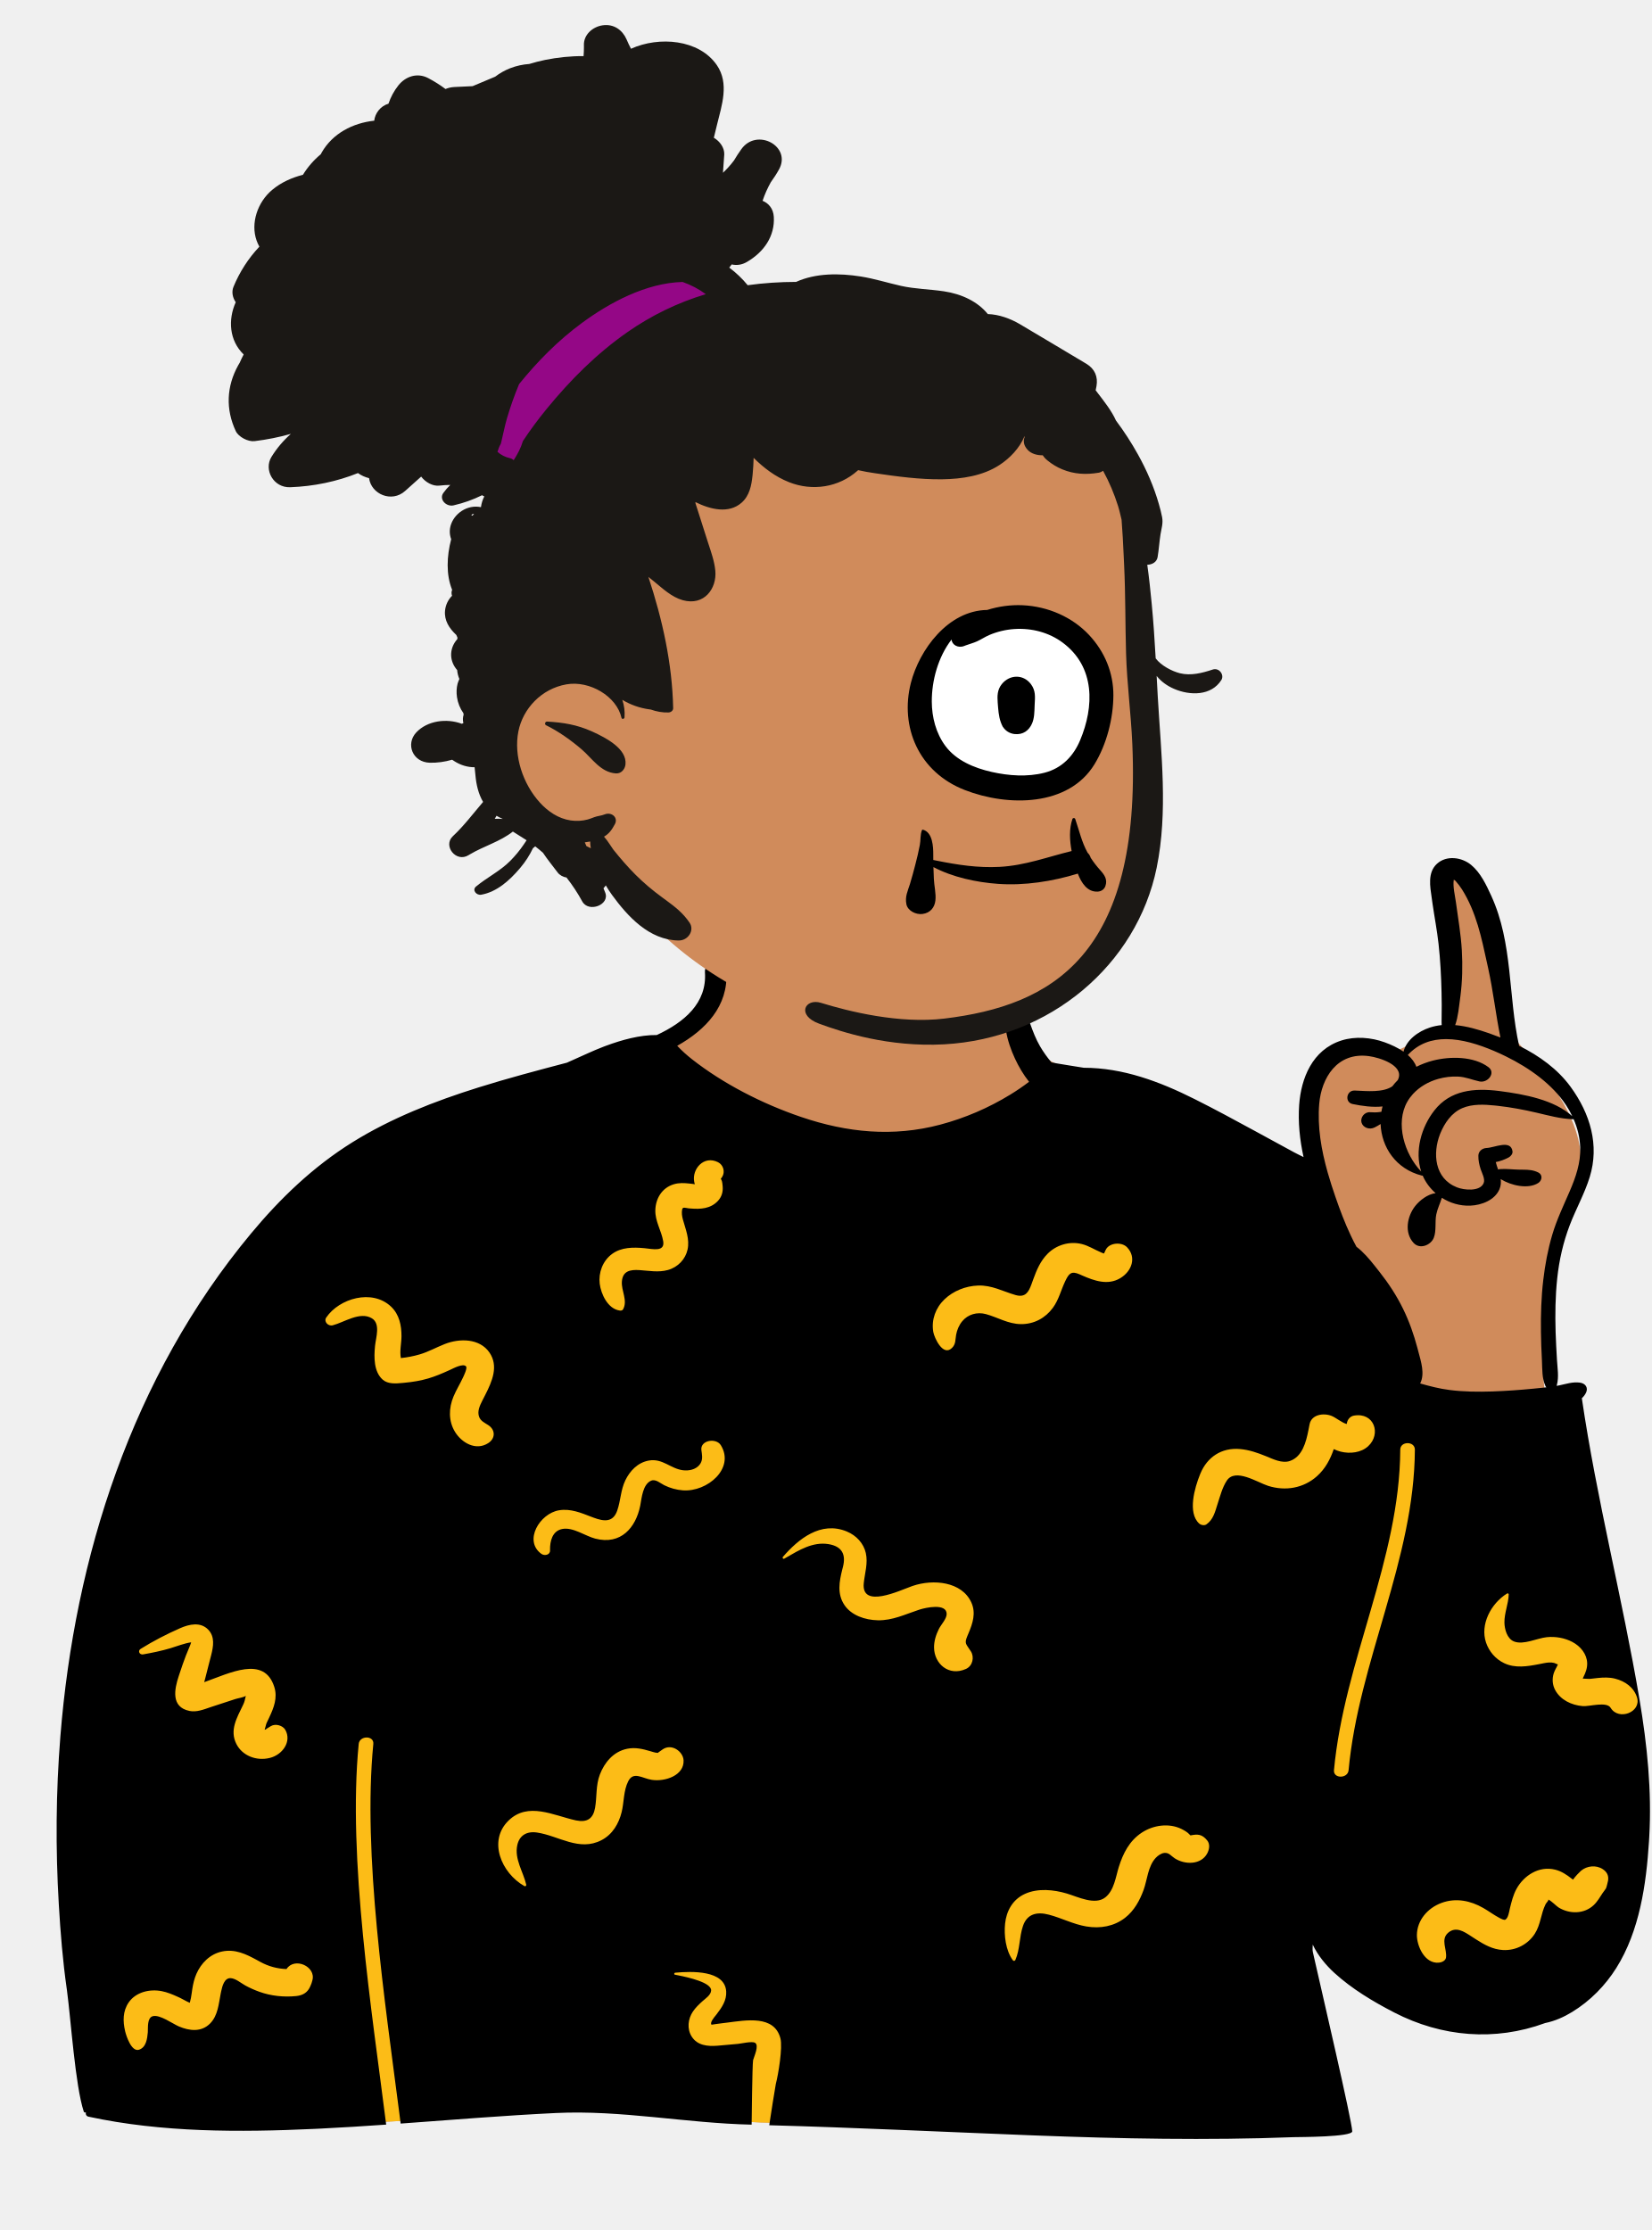
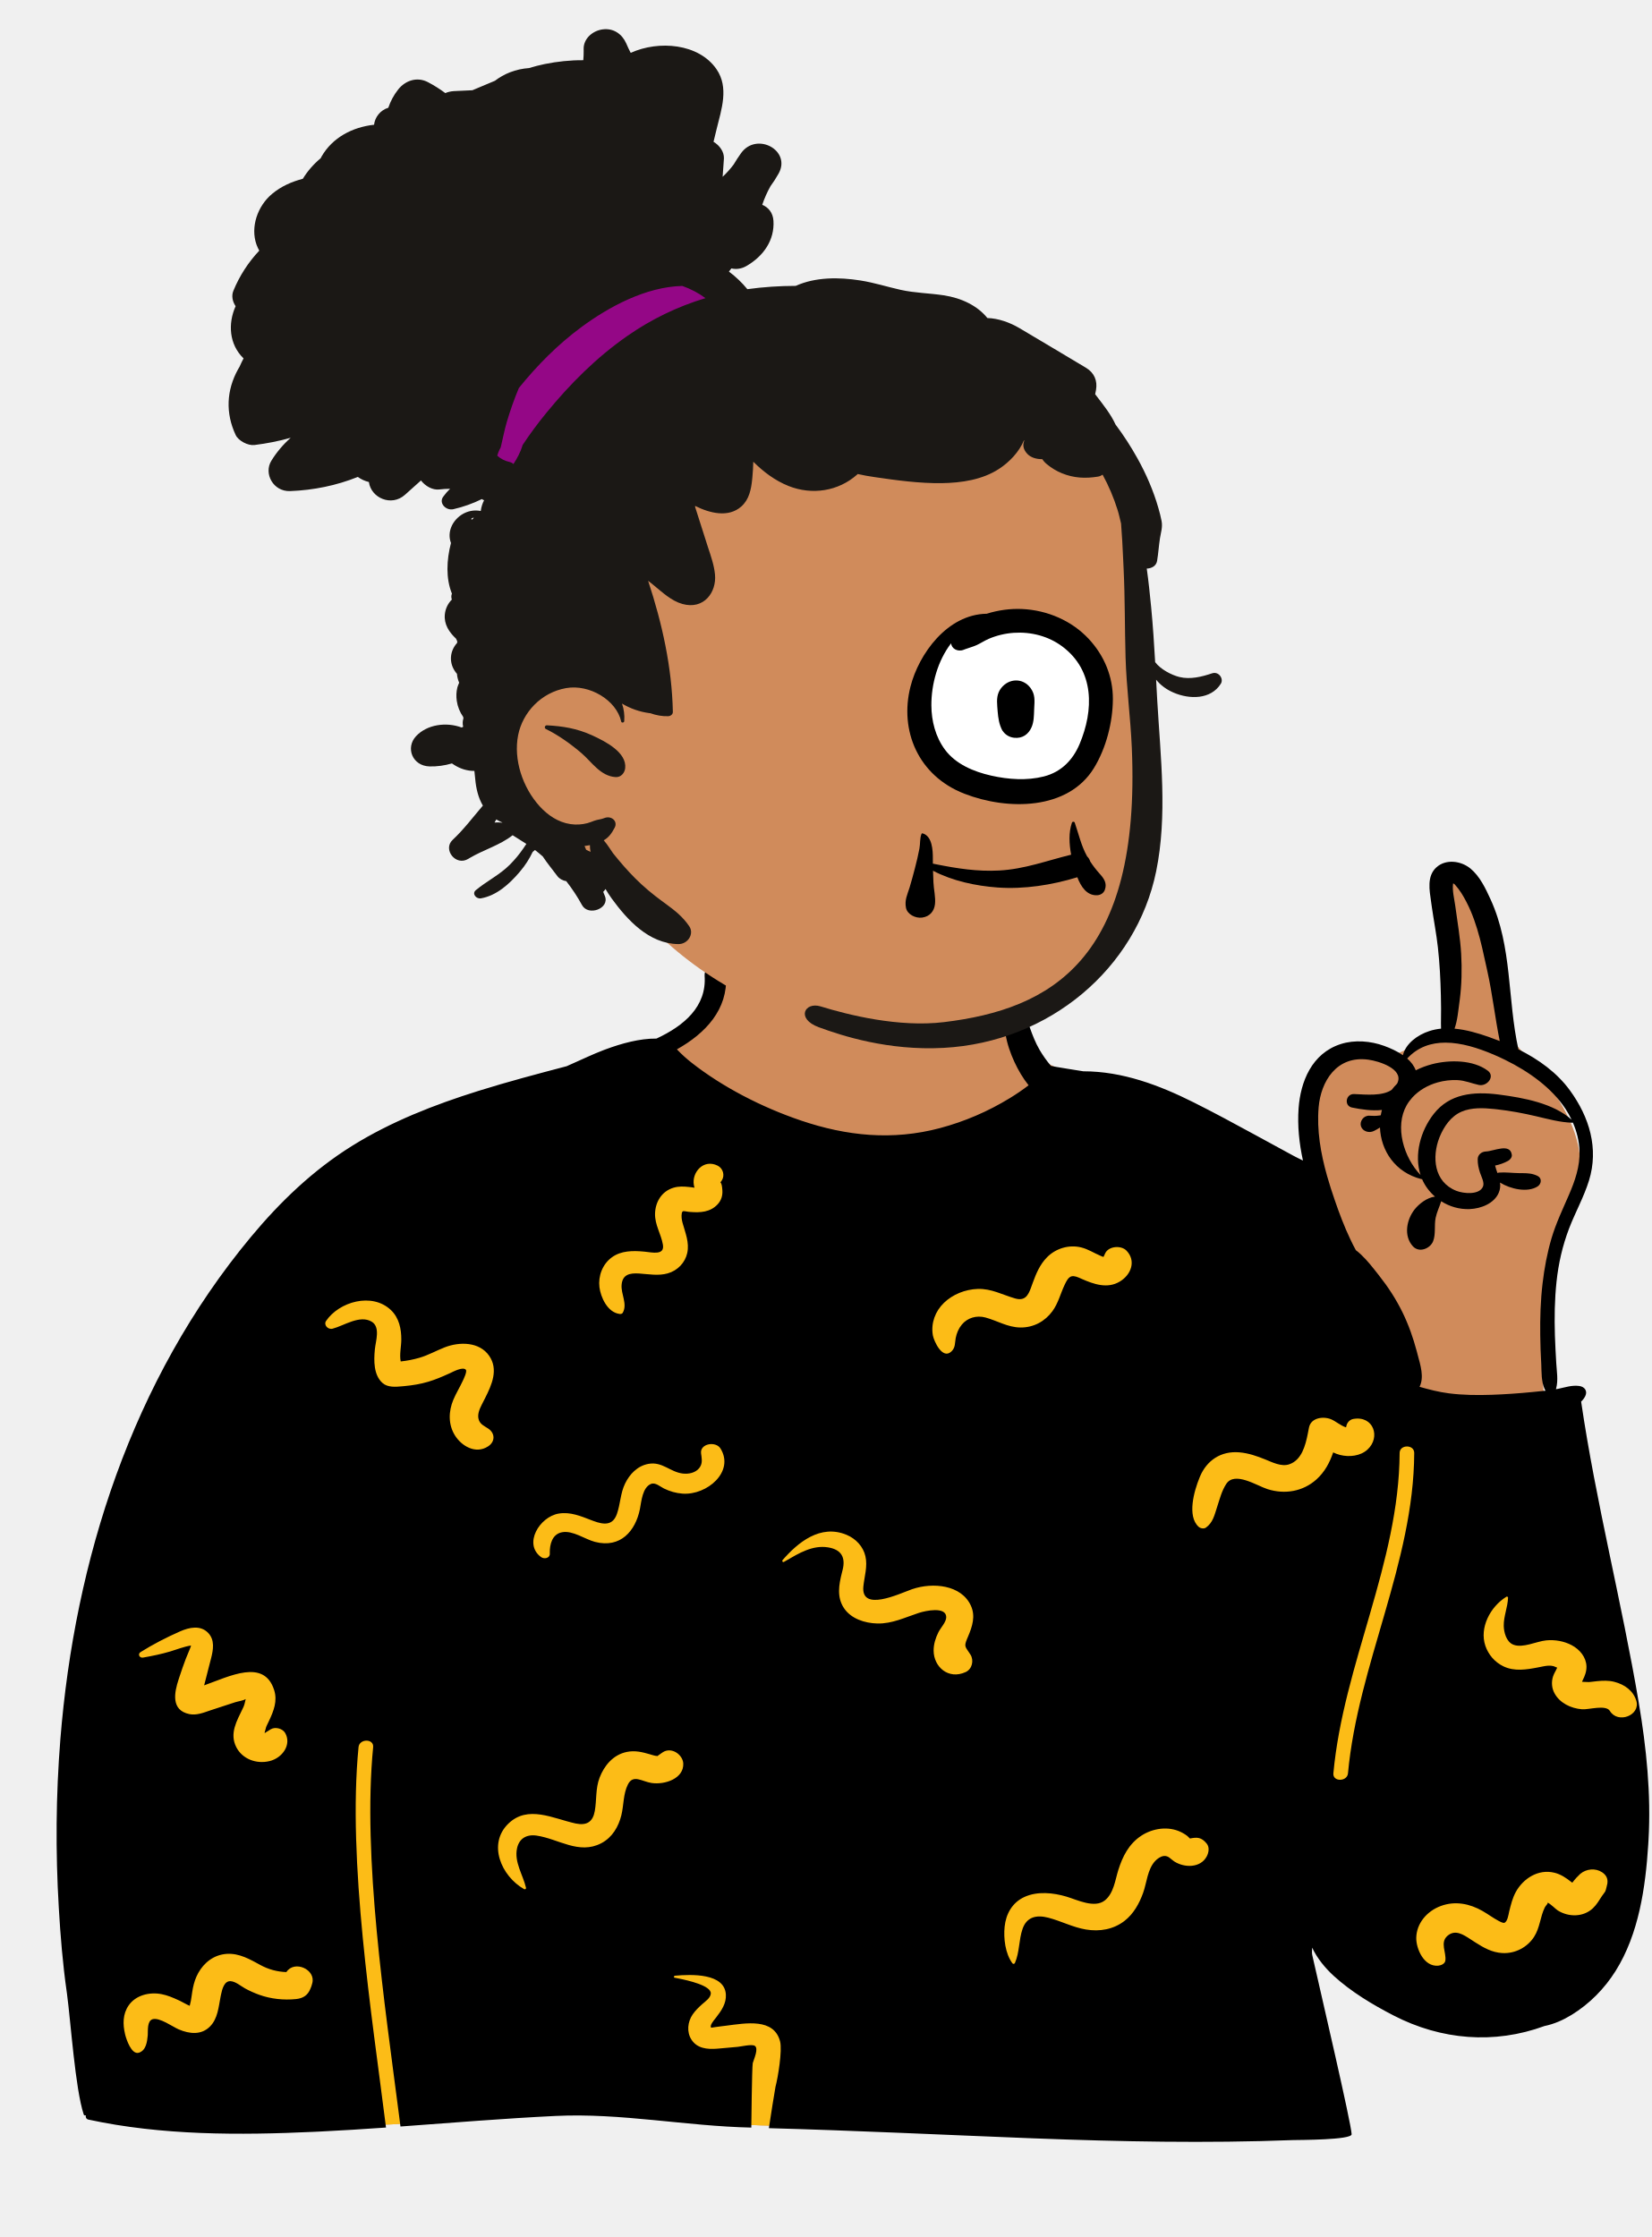
- <svg xmlns="http://www.w3.org/2000/svg" width="200" height="270" viewBox="0 0 222 293" fill="none">
+ <svg xmlns="http://www.w3.org/2000/svg" width="200" height="271" viewBox="0 0 222 293" fill="none">
  <path fill-rule="evenodd" clip-rule="evenodd" d="M202.083 133.076C199.55 126.636 201.452 118.482 196.232 113.153C194.688 112.287 193.869 112.769 193.234 114.28C192.85 116.268 191.951 123.112 195.184 123.109C195.591 127.384 195.337 131.69 194.341 135.885C191.955 135.532 190.216 136.664 188.475 137.506C187.177 138.133 185.879 138.6 184.312 138.169C177.841 137.116 175.997 143.389 175.919 148.509C175.824 151.007 175.569 156.831 174.377 159.255C168.982 148.94 157.652 144.244 146.856 141.925C145.163 141.493 143.719 140.902 142.634 139.893C133.538 136.577 137.907 125.714 133.723 119.471C127.172 112.048 119.306 109.913 109.396 111.185C100.725 112.07 94.831 120.201 95.365 127.877C95.526 129.443 94.508 131.09 93.909 132.702C87.924 139.314 78.611 142.272 70.6 146.267C43.884 158.322 34.625 167.534 24.243 193.185C19.386 202.837 13.573 212.203 11.643 222.832C9.375 235.358 9.367 248.18 10.157 260.828C8.683 260.992 10.287 270.715 11.58 274.083C12.024 275.238 13.085 276.07 14.408 276.051C17.069 277.245 23.317 282.056 26.1 281.897C35.092 281.386 43.833 282.176 52.497 281.767C61.87 281.325 71.152 279.711 80.565 279.92C96.98 280.285 85.228 281.185 102.211 281.897C112.932 282.353 152.045 276.948 162.736 277.83C171.431 279.519 175.398 276.672 174.072 268.285C173.581 265.07 172.015 257.921 177.167 257.618C179.604 257.879 181.622 260.127 183.448 261.441C199.575 272.525 216.05 264.544 217.349 246.321C219.793 231.037 223.22 227.427 215.77 212.164C192.2 155.347 227.711 163.066 203.735 136.453C201.862 137.958 202.338 133.941 202.083 133.076Z" fill="#D08B5B" />
  <path fill-rule="evenodd" clip-rule="evenodd" d="M88.913 145.199C104.274 152.432 116.422 156.049 125.357 156.049C134.292 156.049 150.029 157.733 172.568 161.101L183.697 183.682L208.256 188.111L208.365 188.702C209.561 195.038 211.847 202.707 215.77 212.163C223.22 227.425 219.793 231.036 217.349 246.32C216.05 264.542 199.575 272.524 183.448 261.439C181.622 260.126 179.604 257.877 177.167 257.616C172.118 257.914 173.521 264.786 174.041 268.086L174.072 268.284C175.398 276.67 171.431 279.518 162.736 277.829C152.045 276.946 112.932 282.352 102.211 281.895C85.228 281.184 96.98 280.284 80.565 279.919C71.152 279.709 61.87 281.324 52.497 281.766C44.289 282.153 36.011 281.464 27.517 281.825L14.408 276.05C9.56 244.001 10.296 222.988 16.618 213.009C22.907 203.08 31.329 186.758 41.884 164.043C42.046 163.883 42.209 163.725 42.373 163.568L88.913 145.199Z" fill="#FCBC17" />
  <path fill-rule="evenodd" clip-rule="evenodd" d="M193.126 112.73C194.412 111.562 196.457 111.853 197.711 112.89C198.988 113.944 199.756 115.601 200.411 117.029C203.352 123.449 202.667 130.479 204.155 137.196C206.877 138.553 209.334 140.325 211.075 142.709C213.718 146.331 214.973 150.548 213.647 154.84C212.962 157.061 211.799 159.119 210.969 161.292C210.083 163.606 209.54 166.011 209.28 168.454C209.025 170.851 208.991 173.262 209.064 175.669C209.103 176.916 209.175 178.16 209.246 179.404C209.31 180.519 209.524 181.683 209.235 182.775L209.199 182.901C209.312 182.885 209.423 182.864 209.533 182.842C210.481 182.647 211.315 182.343 212.304 182.463C213.075 182.556 213.475 183.15 213.149 183.821C213.007 184.113 212.817 184.358 212.589 184.566C214.578 198.141 218.051 211.498 220.336 225.03C221.372 231.169 222.003 237.326 221.647 243.542L221.61 244.159C221.247 249.866 220.355 256.155 217.214 261.146C215.746 263.483 213.728 265.556 211.283 267.05C210.164 267.734 208.964 268.269 207.66 268.536C200.905 271.02 193.761 270.411 187.391 267.127C184.527 265.652 181.669 263.931 179.33 261.797C178.194 260.759 177.097 259.438 176.424 257.994C176.426 258.318 176.363 258.649 176.434 258.969L176.575 259.6C177.636 264.291 181.68 281.628 181.733 283.083C181.762 283.869 174.603 283.85 173.826 283.873L173.804 283.874C162.209 284.32 150.607 284.082 139.018 283.64L138.103 283.605C126.864 283.165 114.634 282.575 103.383 282.272L103.406 282.099C103.541 281.165 104.196 277.017 104.269 276.699L104.272 276.688C104.591 275.502 105.206 271.811 104.882 270.587C104.048 267.434 100.29 268.154 97.646 268.488L97.089 268.556C96.661 268.61 95.619 268.751 95.629 268.761C95.348 268.491 96.016 267.724 96.181 267.519L96.313 267.35C97.023 266.432 97.666 265.479 97.596 264.296C97.425 261.407 92.953 261.57 90.756 261.77C90.601 261.784 90.537 262.008 90.716 262.041L91.149 262.125C92.543 262.401 95.64 263.105 95.57 264.17C95.53 264.775 94.832 265.221 94.406 265.602C93.936 266.023 93.469 266.475 93.122 266.991C92.454 267.984 92.303 269.324 92.963 270.358C93.725 271.551 95.077 271.69 96.43 271.582L96.507 271.575C96.805 271.55 97.103 271.523 97.401 271.496L99.188 271.335C99.63 271.295 101.052 270.952 101.468 271.189C102.056 271.525 101.349 273.015 101.216 273.506L101.209 273.541C101.095 274.252 101.026 281.7 101.015 282.192C92.247 282.004 83.477 280.204 74.71 280.627C67.744 280.963 60.797 281.543 53.845 282.047L53.669 280.669C51.742 265.666 48.721 245.869 50.171 231.029C50.285 229.867 48.32 229.874 48.207 231.029C46.708 246.374 49.99 266.988 51.899 282.186C48.939 282.393 45.978 282.582 43.014 282.725L42.258 282.761C32.171 283.227 21.76 283.254 11.888 281.118C11.584 281.053 11.481 280.772 11.544 280.538C11.446 280.59 11.299 280.561 11.257 280.434C10.107 276.934 9.523 268.024 9.002 264.168L8.967 263.916C8.432 260.17 8.125 256.381 7.904 252.612C7.457 245.072 7.511 237.523 8.115 229.993C10.037 205.973 17.691 181.706 33.755 162.403C37.638 157.737 42.059 153.467 47.364 150.165C52.568 146.925 58.405 144.642 64.329 142.789C68.244 141.563 72.22 140.513 76.197 139.466C76.348 139.397 76.498 139.328 76.65 139.261L76.877 139.161C78.291 138.542 79.683 137.864 81.131 137.313L81.451 137.193C83.55 136.416 85.995 135.728 88.267 135.752C91.947 134.041 95.037 131.455 94.738 127.308C94.615 125.604 97.511 125.606 97.615 127.308C97.885 131.836 94.863 135.047 91.011 137.202L91.03 137.22L91.048 137.239C91.65 137.869 92.293 138.453 92.987 138.997C97.146 142.265 102.406 144.978 107.664 146.764C113.833 148.86 119.997 149.488 126.377 147.793C129.713 146.906 132.862 145.54 135.756 143.772C136.64 143.233 137.487 142.655 138.299 142.036C137.531 141.066 136.917 140.022 136.402 138.913C135.366 136.683 134.509 133.663 135.567 131.308C135.827 130.728 136.861 130.37 137.222 131.109C138.216 133.13 138.631 135.315 139.789 137.291C140.231 138.043 140.739 138.757 141.309 139.43C141.309 139.466 145.659 140.153 145.659 140.153C150.917 140.151 155.868 142.016 160.519 144.346C163.269 145.723 165.971 147.188 168.666 148.655L173.932 151.523C174.32 151.733 174.754 151.937 175.189 152.155C174.681 149.839 174.433 147.477 174.6 145.136C174.853 141.606 176.34 137.744 180.28 136.486C182.143 135.89 184.298 136.074 186.108 136.736C186.942 137.041 187.85 137.447 188.626 137.989C189.002 136.43 190.585 135.26 192.176 134.744C192.691 134.576 193.219 134.469 193.754 134.417C193.738 134.167 193.737 133.914 193.741 133.653L193.744 133.456C193.769 132.301 193.759 131.145 193.732 129.991C193.683 127.804 193.57 125.663 193.329 123.483C193.129 121.678 192.78 119.894 192.521 118.096L192.413 117.324C192.195 115.802 191.828 113.906 193.126 112.73ZM34.956 260.303L34.518 260.062C33.08 259.279 31.599 258.557 29.858 258.919C28.199 259.265 27.022 260.508 26.404 261.909C26.112 262.571 25.959 263.239 25.847 263.944C25.784 264.339 25.741 264.737 25.666 265.13L25.64 265.252C25.607 265.409 25.554 265.627 25.507 265.816C25.054 265.632 24.599 265.34 24.228 265.167L23.929 265.028C23.228 264.706 22.499 264.399 21.735 264.25C20.08 263.927 18.244 264.394 17.298 265.763C16.489 266.933 16.505 268.313 16.815 269.625L16.837 269.716C16.971 270.261 17.665 272.441 18.675 272.123C19.656 271.813 19.787 270.609 19.862 269.806L19.867 269.729C19.901 269.124 19.771 267.852 20.513 267.622C21.441 267.336 23.226 268.647 24.034 268.989C25.478 269.602 27.065 269.782 28.241 268.591C29.295 267.523 29.384 265.959 29.656 264.604L29.727 264.263C29.872 263.574 30.151 262.475 30.977 262.502C31.651 262.525 32.391 263.17 32.947 263.477C33.56 263.815 34.197 264.096 34.863 264.337C36.417 264.897 38.144 265.076 39.797 264.911C40.755 264.815 41.378 264.393 41.717 263.562C41.831 263.318 41.919 263.066 41.979 262.806C42.516 260.944 39.584 259.616 38.503 261.281C37.255 261.237 36.094 260.927 34.956 260.303ZM215.402 247.856C214.507 247.267 213.293 247.394 212.494 248.057L212.447 248.099C212.225 248.296 211.726 248.81 211.403 249.262L211.301 249.189C211.285 249.178 211.269 249.166 211.254 249.155L211.21 249.121C210.549 248.606 209.859 248.133 209.009 247.923C206.793 247.373 204.779 248.742 203.812 250.498C203.353 251.331 203.157 252.191 202.928 253.089L202.909 253.172C202.816 253.59 202.696 254.439 202.299 254.646C202.153 254.722 201.821 254.572 201.494 254.397C200.746 253.999 200.074 253.491 199.341 253.071C197.621 252.086 195.667 251.679 193.736 252.389C191.824 253.092 190.454 254.75 190.422 256.683C190.398 258.108 191.432 260.594 193.376 260.421C193.766 260.386 194.268 260.164 194.331 259.75C194.498 258.65 193.559 257.299 194.636 256.39C195.678 255.512 196.758 256.25 197.701 256.86L198.377 257.298C199.475 258.001 200.606 258.646 201.996 258.723C203.754 258.82 205.378 257.923 206.263 256.541C207.063 255.292 207.074 253.879 207.7 252.596C207.837 252.316 208.189 252.058 208.072 251.929C208.546 252.157 209.157 252.813 209.452 252.997C210.923 253.913 212.889 253.906 214.178 252.692C214.691 252.209 215.018 251.612 215.398 251.043C215.536 250.838 215.707 250.647 215.833 250.436C215.879 250.358 215.954 250.069 216.016 249.811L216.111 249.402L216.121 249.335C216.203 248.715 215.966 248.227 215.402 247.856ZM158.767 242.445C157.078 241.627 154.996 241.938 153.474 242.93C151.768 244.043 150.93 245.752 150.361 247.558C149.946 248.873 149.748 250.686 148.557 251.638C147.171 252.747 144.848 251.57 143.385 251.133C141.615 250.605 139.488 250.389 137.76 251.17C136.068 251.936 135.252 253.499 135.077 255.173C134.914 256.735 135.157 258.793 136.122 260.1C136.217 260.229 136.399 260.196 136.459 260.059C137.093 258.617 136.971 256.967 137.486 255.474C138.036 253.881 139.326 253.543 140.962 253.972C142.67 254.419 144.233 255.256 145.989 255.554C147.861 255.871 149.714 255.544 151.19 254.402C152.432 253.441 153.184 252.041 153.692 250.647C154.187 249.287 154.268 247.467 155.322 246.339C155.588 246.054 156.052 245.71 156.483 245.673C157.122 245.619 157.354 246.058 157.87 246.394C159.233 247.282 161.409 247.3 162.244 245.738C162.517 245.227 162.653 244.501 162.244 244C161.527 243.123 160.939 243.13 159.993 243.32C159.963 243.296 159.93 243.266 159.892 243.225L159.863 243.193C159.613 242.9 159.127 242.62 158.767 242.445ZM91.868 233.229C91.811 232.054 90.281 230.928 89.073 231.748C88.878 231.879 88.686 232.013 88.498 232.152L88.421 232.229V232.229C88.196 232.228 87.987 232.174 87.765 232.109L87.377 231.993C86.358 231.695 85.378 231.455 84.29 231.675C82.418 232.054 81.231 233.545 80.621 235.127C80.053 236.602 80.239 238.107 79.973 239.619C79.72 241.052 78.922 241.612 77.424 241.305L77.347 241.288C74.367 240.63 70.971 238.787 68.358 241.313C65.535 244.042 67.382 248.376 70.472 250.129C70.607 250.206 70.756 250.08 70.725 249.949C70.315 248.187 69.117 246.505 69.518 244.634C69.796 243.338 70.772 242.724 72.165 242.931C75.095 243.366 77.835 245.521 80.839 243.957C82.34 243.175 83.167 241.707 83.541 240.203C83.878 238.85 83.782 237.323 84.428 236.046C85.134 234.649 86.323 235.662 87.604 235.853C89.417 236.123 91.964 235.245 91.868 233.229ZM190.149 191.477C190.155 190.31 188.191 190.309 188.186 191.477C188.113 206.257 180.623 219.92 179.278 234.553C179.171 235.716 181.136 235.709 181.242 234.553C182.588 219.915 190.077 206.281 190.149 191.477ZM27.99 215.672C26.956 214.591 25.441 214.927 24.211 215.468C22.363 216.282 20.595 217.196 18.899 218.253C18.482 218.513 18.745 219.078 19.236 218.991C20.479 218.77 21.689 218.523 22.896 218.165C23.802 217.896 24.746 217.506 25.691 217.367C25.632 217.568 25.56 217.765 25.475 217.958C25.32 218.354 25.14 218.742 24.987 219.139C24.683 219.93 24.409 220.733 24.143 221.537L24.011 221.938C23.458 223.623 22.921 226.074 25.471 226.592C26.417 226.784 27.355 226.404 28.235 226.105L28.416 226.044L31.627 224.994C32.009 224.869 32.718 224.781 33.035 224.562L32.984 224.787C32.918 225.086 32.854 225.379 32.715 225.676L32.637 225.84C31.84 227.509 30.834 229.179 31.764 231.024C32.561 232.605 34.444 233.355 36.26 232.906C37.984 232.48 39.233 230.687 38.34 229.127C38.007 228.545 37.033 228.261 36.415 228.624L36.248 228.726C36.053 228.844 35.718 229.045 35.71 229.083C35.664 229.094 35.615 229.105 35.566 229.116C35.67 228.833 35.741 228.398 35.832 228.206L36.168 227.501C36.793 226.178 37.335 224.831 36.858 223.347C35.492 219.096 30.861 221.513 27.445 222.726C27.495 222.547 27.544 222.369 27.586 222.195C27.733 221.58 27.895 220.968 28.054 220.355L28.381 219.091C28.675 217.926 28.904 216.628 27.99 215.672ZM202.763 210.928C202.766 210.827 202.632 210.75 202.538 210.809C200.354 212.164 198.893 214.994 199.713 217.405C200.112 218.576 200.959 219.603 202.149 220.171C203.628 220.878 205.261 220.609 206.815 220.307L207.475 220.176C207.94 220.086 208.399 220.02 208.872 220.14C209.035 220.182 209.223 220.313 209.378 220.341C209.314 220.441 209.246 220.615 209.212 220.679L209.099 220.888C208.986 221.1 208.876 221.32 208.807 221.543C208.575 222.29 208.632 223.092 209.008 223.788C209.709 225.087 211.178 225.818 212.708 225.942C213.619 226.017 215.916 225.28 216.459 226.173C217.536 227.945 220.605 226.753 220.008 224.791C219.605 223.465 218.461 222.608 217.043 222.249C216.288 222.058 215.506 222.084 214.738 222.162C214.437 222.193 214.137 222.236 213.836 222.265L213.61 222.284C213.669 222.28 212.986 222.265 212.711 222.248L212.77 222.103C212.778 222.082 212.786 222.064 212.793 222.05C213.099 221.447 213.325 220.847 213.307 220.173C213.273 218.958 212.421 217.898 211.302 217.313C210.27 216.774 209.042 216.558 207.869 216.679C206.58 216.811 204.747 217.754 203.48 217.257C202.524 216.883 202.2 215.577 202.185 214.722C202.163 213.433 202.724 212.212 202.763 210.928ZM113.81 202.476C110.296 201.021 107.279 203.507 105.217 205.886C105.11 206.009 105.244 206.216 105.412 206.12L105.686 205.962C107.369 204.988 109.236 203.836 111.322 204.168C113.211 204.468 113.679 205.609 113.303 207.164L113.192 207.602C112.793 209.203 112.486 210.86 113.481 212.349C114.421 213.755 116.254 214.369 117.97 214.407C119.951 214.45 121.66 213.6 123.47 213.007L123.613 212.961C124.382 212.716 127.187 212.075 127.226 213.534C127.244 214.2 126.471 214.984 126.174 215.583C125.785 216.367 125.526 217.19 125.53 218.061C125.542 220.232 127.504 221.996 129.826 220.943C130.729 220.533 130.961 219.358 130.491 218.603C129.828 217.539 129.559 217.594 130.024 216.476L130.158 216.162C130.729 214.815 131.185 213.428 130.542 212.015C129.259 209.192 125.413 208.85 122.665 209.785L122.564 209.82C120.854 210.432 115.731 212.883 116.084 209.417C116.223 208.051 116.672 206.742 116.358 205.361C116.067 204.08 115.098 203.01 113.81 202.476ZM96.878 190.882C96.237 189.839 94.084 190.212 94.262 191.536L94.319 191.948C94.392 192.512 94.408 193.042 93.986 193.543C93.474 194.152 92.598 194.336 91.802 194.243C90.118 194.046 89.043 192.604 87.19 192.941C85.685 193.214 84.646 194.351 84.044 195.59C83.407 196.903 83.421 198.326 82.946 199.677C82.4 201.232 81.234 201.16 79.779 200.616L79.466 200.498C78.074 199.963 76.677 199.37 75.126 199.625C72.55 200.049 70.331 203.706 72.745 205.472C73.181 205.791 73.942 205.624 73.924 205.022L73.921 204.907C73.909 203.81 74.209 202.395 75.571 202.136C77.015 201.862 78.646 203.079 79.987 203.429C83.461 204.336 85.439 201.923 86.029 199.068L86.05 198.959C86.239 197.96 86.388 196.111 87.519 195.643C88.123 195.394 88.767 196.008 89.271 196.255C90.055 196.639 90.896 196.883 91.783 196.945C95.063 197.176 98.79 193.991 96.878 190.882ZM178.958 186.94C177.877 186.508 176.265 186.748 176.001 188.05L175.841 188.87C175.527 190.452 175.027 192.431 173.341 193.001C172.287 193.358 171.077 192.733 170.132 192.352C168.996 191.894 167.889 191.501 166.646 191.393C164.123 191.172 162.244 192.519 161.352 194.625L161.274 194.813C160.554 196.582 159.582 199.966 161.158 201.401C161.388 201.611 161.851 201.713 162.134 201.518C163.065 200.873 163.3 199.813 163.62 198.819L163.647 198.734C163.987 197.702 164.265 196.565 164.877 195.635C166.016 193.906 168.986 195.88 170.415 196.336C172.762 197.084 175.195 196.647 176.988 195.046C178.121 194.035 178.79 192.754 179.251 191.399C179.545 191.54 179.85 191.661 180.179 191.743C181.431 192.056 182.916 191.891 183.869 191.015C185.658 189.372 184.688 186.425 181.96 186.901C181.423 186.995 181.07 187.469 181.007 187.952L180.97 188.029V188.029C180.284 187.819 179.533 187.17 178.958 186.94ZM52.56 172.258C50.011 169.837 45.589 171.149 43.845 173.717C43.484 174.249 44.081 174.924 44.716 174.763C46.233 174.377 48.374 172.857 49.978 173.824C51.166 174.541 50.52 176.415 50.411 177.463L50.395 177.619C50.258 179.046 50.226 180.998 51.43 182.066C52.123 182.681 53.186 182.598 54.099 182.51L54.39 182.482C55.467 182.382 56.537 182.207 57.569 181.901C58.517 181.62 59.416 181.238 60.307 180.833L60.53 180.732C60.924 180.551 62.24 179.835 62.634 180.285C62.839 180.52 62.33 181.548 62.224 181.777C61.825 182.64 61.316 183.452 60.95 184.33C60.304 185.877 60.25 187.622 61.157 189.098C62.036 190.528 63.94 191.687 65.628 190.588C66.594 189.959 66.591 188.814 65.628 188.185C65.118 187.852 64.604 187.632 64.393 187.073C64.118 186.345 64.472 185.572 64.815 184.897L65.225 184.095C66.133 182.303 67.04 180.242 65.771 178.41C64.461 176.519 61.798 176.489 59.783 177.277C58.633 177.727 57.584 178.33 56.386 178.678C55.557 178.919 54.725 179.079 53.876 179.168C53.687 178.224 53.955 177.169 53.957 176.231C53.962 174.808 53.674 173.317 52.56 172.258ZM183.977 138.588C179.676 138.005 177.594 141.556 177.297 144.976C177.03 148.081 177.575 151.194 178.427 154.213C178.746 155.333 179.104 156.439 179.48 157.526C180.083 159.274 180.739 161.019 181.537 162.7C181.78 163.208 182.025 163.718 182.3 164.207C183.242 164.92 184.048 165.88 184.78 166.803L185.262 167.413V167.413L185.391 167.577C186.635 169.15 187.698 170.781 188.567 172.556C189.395 174.246 190.011 176.008 190.49 177.806L190.607 178.255C190.976 179.639 191.519 181.291 190.862 182.58C192.151 182.946 193.432 183.28 194.802 183.456C196.692 183.701 198.658 183.717 200.566 183.654C202.409 183.591 204.25 183.458 206.085 183.278L207.407 183.144C207.544 183.129 207.68 183.114 207.817 183.098C207.766 183.039 207.721 182.974 207.689 182.901C207.218 181.859 207.279 180.65 207.227 179.529L207.221 179.404C207.152 178.16 207.11 176.916 207.093 175.67C207.061 173.331 207.13 170.985 207.407 168.658C207.647 166.621 208.023 164.583 208.61 162.605C209.202 160.599 210.105 158.716 210.94 156.79C211.764 154.886 212.444 152.931 212.371 150.855C212.324 149.536 212.01 148.253 211.477 147.041C211.452 147.059 211.421 147.072 211.384 147.07C209.712 147.013 208.129 146.567 206.514 146.191C204.8 145.79 203.045 145.461 201.292 145.266L200.92 145.226C199.459 145.074 197.868 145.001 196.518 145.579C195.057 146.207 194.137 147.603 193.582 148.942L193.52 149.096C192.535 151.635 192.761 155.024 195.809 156.225C196.754 156.599 198.911 156.828 199.397 155.645C199.616 155.106 199.167 154.308 198.997 153.799C198.798 153.191 198.668 152.593 198.683 151.958C198.695 151.402 199.155 150.982 199.741 150.937L199.795 150.934C200.86 150.891 203.057 149.758 203.271 151.389C203.313 151.707 203.05 152.04 202.773 152.194C202.213 152.5 201.629 152.704 201.02 152.828C201.103 153.168 201.221 153.501 201.337 153.832C201.405 153.801 201.481 153.78 201.562 153.773C202.463 153.705 203.354 153.837 204.255 153.846L204.748 153.849C205.447 153.856 206.056 153.89 206.735 154.224C207.36 154.533 207.25 155.305 206.735 155.636C205.382 156.502 203.092 155.994 201.683 155.115C201.744 155.561 201.715 156.017 201.508 156.495C200.9 157.914 199.154 158.621 197.593 158.682C196.206 158.736 194.881 158.333 193.774 157.626C193.548 158.372 193.184 159.088 193.027 159.861C192.821 160.876 193.067 162.063 192.684 163.017C192.301 163.978 190.821 164.622 189.964 163.679C188.709 162.301 189.1 160.119 190.202 158.723C190.789 157.984 191.854 157.137 192.939 157.003C192.185 156.348 191.581 155.539 191.201 154.646C191.174 154.657 191.142 154.66 191.108 154.65C187.58 153.76 185.661 150.809 185.543 147.711C185.283 147.884 185.013 148.038 184.73 148.176C184.055 148.512 183.189 148.217 182.98 147.521C182.789 146.873 183.346 146.073 184.129 146.127C184.576 146.161 185.025 146.163 185.469 146.095C185.531 146.086 185.589 146.075 185.651 146.064C185.69 145.826 185.742 145.588 185.805 145.352C184.473 145.493 183.078 145.291 181.79 145.028C180.68 144.804 180.938 143.174 182.055 143.213L182.234 143.22C183.7 143.285 185.863 143.503 187.119 142.646C187.34 142.352 187.585 142.073 187.85 141.81C187.885 141.744 187.914 141.674 187.941 141.602C188.616 139.807 185.418 138.782 183.977 138.588ZM145.371 163.837C143.697 163.423 141.935 163.986 140.783 165.154C139.816 166.135 139.315 167.339 138.867 168.571L138.611 169.279C138.239 170.282 137.811 171.078 136.481 170.696C134.776 170.206 133.298 169.352 131.444 169.419C129.758 169.48 128.109 170.15 126.936 171.271C125.736 172.419 125.163 174.017 125.417 175.593L125.434 175.689C125.567 176.415 126.716 179.004 127.935 177.812C128.479 177.281 128.371 176.692 128.5 176.016C128.623 175.373 128.886 174.742 129.316 174.22C130.079 173.295 131.306 172.934 132.506 173.261C134.088 173.693 135.486 174.583 137.19 174.604C138.983 174.626 140.506 173.768 141.495 172.42C142.293 171.332 142.578 170.059 143.14 168.876L143.194 168.763C143.666 167.789 143.987 167.438 145.068 167.903L145.445 168.071C147.063 168.78 148.883 169.43 150.556 168.429C152.11 167.5 152.772 165.632 151.465 164.272C150.744 163.521 149.075 163.649 148.606 164.612C148.524 164.778 148.447 164.946 148.372 165.114C148.229 165.074 148.09 165.025 147.958 164.956C147.081 164.592 146.32 164.071 145.371 163.837ZM96.492 152.841C94.583 151.891 92.988 153.76 93.293 155.448L93.308 155.521C93.319 155.572 93.345 155.684 93.377 155.811C93.28 155.8 93.183 155.784 93.087 155.761L92.643 155.711C91.946 155.637 91.27 155.598 90.571 155.804C88.924 156.292 88.113 157.771 88.073 159.287C88.034 160.797 88.88 162.015 89.129 163.458C89.383 164.933 87.729 164.512 86.649 164.404L86.607 164.4C85.105 164.259 83.525 164.257 82.277 165.161C80.987 166.094 80.416 167.707 80.598 169.184C80.763 170.518 81.667 172.571 83.305 172.782C83.466 172.803 83.65 172.77 83.734 172.621C84.396 171.432 83.474 170.119 83.578 168.865C83.693 167.485 84.646 167.256 85.959 167.345C87.234 167.432 88.505 167.681 89.764 167.33C91.13 166.949 92.121 165.867 92.402 164.591C92.711 163.184 92.143 161.875 91.774 160.539C91.652 160.095 91.592 159.648 91.676 159.194C91.694 159.096 91.787 159.005 91.82 158.967C92.03 158.93 92.344 159.023 92.523 159.041L92.778 159.064C94.161 159.179 95.493 159.102 96.482 158.047C96.988 157.506 97.175 156.845 97.125 156.148L97.099 155.866C97.072 155.595 97.021 155.238 96.868 155.089L96.866 155.082V155.082C96.917 155.018 96.966 154.953 97.01 154.885L97.053 154.817C97.477 154.165 97.231 153.209 96.492 152.841ZM194.341 136.299C192.439 136.299 190.641 136.872 189.203 138.434C189.716 138.885 190.126 139.408 190.352 140.022C191.056 139.666 191.803 139.388 192.566 139.19C194.895 138.59 198.082 138.599 200.041 140.074C201.067 140.845 199.94 142.227 198.835 141.989C197.846 141.776 196.987 141.382 195.949 141.337C195.048 141.296 194.164 141.405 193.3 141.645C191.982 142.012 190.784 142.708 189.903 143.666C189.608 143.988 189.35 144.337 189.134 144.713C187.49 147.596 188.729 151.729 191 154.102C190.109 151.369 190.997 148.147 192.772 145.883C194.909 143.157 198.105 142.848 201.471 143.273L201.582 143.288C204.84 143.712 208.873 144.453 211.308 146.662C211.065 146.152 210.785 145.658 210.47 145.18C208.625 142.374 205.564 140.185 202.387 138.624C201.855 138.359 201.317 138.114 200.782 137.887C198.747 137.024 196.479 136.299 194.341 136.299ZM195.381 114.889L195.374 114.921C195.372 114.927 195.371 114.933 195.369 114.939C195.256 115.86 195.522 116.918 195.657 117.848L195.676 117.98C195.961 120.097 196.336 122.215 196.459 124.348C196.578 126.399 196.532 128.526 196.265 130.568L196.226 130.859C196.069 131.971 195.975 133.277 195.568 134.419C197.134 134.557 198.7 135.022 200.124 135.516C200.634 135.695 201.142 135.883 201.648 136.083C201.015 132.975 200.676 129.823 199.989 126.725L199.854 126.109C199.106 122.682 198.405 119.233 196.474 116.167C196.216 115.759 195.938 115.417 195.624 115.052C195.555 114.968 195.474 114.914 195.381 114.889Z" fill="black" />
  <path fill-rule="evenodd" clip-rule="evenodd" d="M152.601 77.241C152.019 70.273 152.921 62.971 150.017 56.348C144.954 45.361 130.757 41.697 119.751 37.514C115.342 36.309 100.506 36.14 95.343 34.545C83.659 30.934 80.867 26.632 71.582 33.507C70.015 34.681 69.035 35.958 68.32 37.702L68.349 37.709C68.145 38.436 68.364 39.161 68.824 39.715C64.798 43.522 63.114 49.23 65.179 54.297C71.92 67.484 71.603 74.614 69.431 88.791C66.595 102.025 73.076 106.86 83.808 114.061C83.371 114.845 83.281 115.887 83.851 116.578C96.262 132.714 119.663 140.417 139.713 132.228C147.852 128.876 151.485 120.858 153.559 113.622C155.974 105.521 156.717 96.984 154.75 88.731C153.957 84.915 152.924 81.126 152.601 77.241Z" fill="#D08B5B" />
  <path fill-rule="evenodd" clip-rule="evenodd" d="M63.708 57.476L71.088 62.024L97.504 36.26L88.713 29.859C88.713 29.859 72.765 40.764 69.629 43.642C66.493 46.52 63.708 57.476 63.708 57.476Z" fill="#940786" />
  <path fill-rule="evenodd" clip-rule="evenodd" d="M81.011 0.049C82.517 -0.16 83.655 0.704 84.196 1.923L84.225 1.989C84.399 2.403 84.592 2.807 84.8 3.203C88.57 1.492 93.949 1.932 96.335 5.397C98.038 7.872 96.999 10.809 96.357 13.433L95.936 15.162C96.75 15.642 97.365 16.5 97.336 17.39L97.332 17.458L97.161 19.869C97.705 19.359 98.202 18.804 98.645 18.213C98.951 17.694 99.282 17.184 99.637 16.69C101.727 13.782 106.418 16.309 104.693 19.423C104.362 20.023 103.99 20.592 103.591 21.14C103.14 21.95 102.77 22.781 102.486 23.636C103.302 23.964 103.929 24.694 103.995 25.795C104.149 28.367 102.689 30.514 100.367 31.862C99.684 32.259 98.978 32.336 98.339 32.188C98.226 32.329 98.114 32.469 98.006 32.612C98.932 33.308 99.767 34.101 100.485 34.98C102.645 34.681 104.818 34.541 106.991 34.536C109.646 33.333 112.826 33.358 115.679 33.809C117.517 34.099 119.28 34.663 121.088 35.069C122.994 35.495 124.929 35.511 126.857 35.801C129.287 36.166 131.418 37.203 132.758 38.86C134.23 38.901 135.778 39.458 137.062 40.215C140.05 41.978 143.021 43.766 146.002 45.541C147.146 46.222 147.574 47.31 147.364 48.523L147.35 48.6L147.249 49.103L147.485 49.413C148.397 50.605 149.39 51.853 149.98 53.169C151.073 54.626 152.06 56.154 152.935 57.729C154.113 59.845 155.085 62.089 155.744 64.391C155.908 64.974 156.072 65.561 156.18 66.154C156.335 66.993 156.097 67.643 155.967 68.448C155.805 69.468 155.747 70.501 155.575 71.523C155.46 72.201 154.838 72.534 154.186 72.552C154.431 74.276 154.608 76.012 154.777 77.735C155.014 80.196 155.176 82.664 155.316 85.132C156.036 86.099 157.508 86.865 158.571 87.13C160.043 87.495 161.586 87.099 162.978 86.634C163.852 86.342 164.57 87.359 164.144 88.039C162.804 90.174 159.938 90.165 157.768 89.22C156.849 88.821 156.043 88.243 155.445 87.491C155.482 88.207 155.521 88.923 155.561 89.641L155.597 90.292C156.038 97.891 156.991 105.752 155.448 113.276C152.775 126.309 141.117 136.232 126.876 137.003C119.403 137.408 113.18 135.365 110.085 134.226C106.991 133.087 108.194 130.764 110.342 131.428C114.043 132.572 120.841 134.276 126.925 133.54C141.265 131.806 153.425 125.175 152.175 96.617C151.998 92.567 151.453 88.515 151.335 84.465C151.222 80.506 151.264 76.545 151.075 72.588L151.012 71.238C150.939 69.661 150.86 68.076 150.732 66.497C150.578 65.885 150.451 65.264 150.262 64.663C149.75 63.029 149.081 61.441 148.251 59.925C148.067 60.054 147.862 60.147 147.639 60.183C145.946 60.464 144.359 60.385 142.774 59.732C142.034 59.431 141.383 59.029 140.775 58.533C140.486 58.3 140.292 58.073 140.141 57.837C139.374 57.849 138.607 57.636 138.127 57.126C137.579 56.545 137.488 55.944 137.703 55.389L137.725 55.333L137.671 55.315C137.025 56.863 135.736 58.225 134.323 59.145C132.089 60.604 129.294 61.026 126.614 61.065C123.655 61.105 120.534 60.684 117.615 60.253C116.843 60.14 116.076 60.011 115.324 59.836C115.295 59.863 115.265 59.895 115.234 59.922C112.728 62.141 109.203 62.712 106.023 61.445C104.186 60.713 102.645 59.535 101.283 58.184C101.264 58.891 101.225 59.598 101.158 60.298L101.131 60.577C100.995 61.881 100.735 63.264 99.669 64.206C97.947 65.731 95.449 65.119 93.462 64.126C93.464 64.174 93.464 64.224 93.464 64.273C94.001 65.96 94.54 67.648 95.079 69.336L95.195 69.696C95.587 70.895 96.016 72.095 96.134 73.35C96.36 75.747 94.635 78.115 91.755 77.311C90.244 76.891 89.033 75.715 87.872 74.774L87.14 74.188C89.033 79.915 90.346 85.846 90.469 91.822C90.476 92.146 90.175 92.39 89.841 92.402C89.063 92.431 88.225 92.288 87.441 92.001C87.397 91.998 87.353 91.996 87.306 91.989C85.969 91.81 84.727 91.364 83.632 90.704C83.884 91.445 83.997 92.241 83.931 93.073C83.914 93.274 83.573 93.344 83.524 93.122C82.892 90.246 79.255 88.073 76.119 88.624C72.754 89.215 70.275 91.894 69.667 94.942C69.016 98.217 70.262 102.004 72.572 104.531C73.635 105.695 75.034 106.668 76.695 106.912C77.454 107.023 78.243 106.985 78.98 106.785C79.294 106.699 79.588 106.579 79.887 106.466C80.323 106.303 80.832 106.278 81.244 106.106C82.177 105.718 83.115 106.513 82.642 107.4C82.231 108.172 81.861 108.694 81.177 109.092C81.731 109.718 82.233 110.588 82.419 110.822C83.37 112.009 84.335 113.131 85.418 114.216C86.52 115.318 87.723 116.324 88.994 117.255L89.528 117.646C90.753 118.544 91.819 119.377 92.683 120.666C93.364 121.683 92.482 123.064 91.206 123.048C87.213 122.996 84.311 119.75 82.243 116.915C81.949 116.51 81.672 116.081 81.415 115.642C81.322 115.78 81.219 115.909 81.104 116.027L81.332 116.594C82.008 118.262 79.095 119.352 78.25 117.795C77.635 116.666 76.923 115.592 76.129 114.577C75.661 114.515 75.203 114.253 74.948 113.913C74.304 113.049 73.581 112.177 72.972 111.257C72.633 110.96 72.286 110.674 71.93 110.395C71.828 110.479 71.722 110.563 71.622 110.652C71.176 111.592 70.625 112.451 69.941 113.26L69.795 113.433C68.486 114.959 66.78 116.522 64.67 116.895C64.026 117.008 63.406 116.267 63.977 115.794C65.454 114.565 67.2 113.729 68.562 112.358C69.233 111.683 69.849 110.939 70.379 110.159L70.5 109.978C70.588 109.845 70.679 109.711 70.772 109.575C70.157 109.188 69.542 108.798 68.927 108.408C67.235 109.746 65.031 110.358 63.158 111.466L62.972 111.578C61.28 112.625 59.496 110.309 60.854 109.038C62.349 107.642 63.598 105.977 64.924 104.425C64.3 103.363 64.005 102.107 63.895 100.838C63.851 100.479 63.817 100.12 63.783 99.76C62.833 99.774 61.877 99.472 61.069 98.953L60.763 98.752C59.781 99.042 58.749 99.182 57.762 99.157C55.44 99.094 54.49 96.639 55.942 95.087C57.424 93.501 60.018 93.154 62.074 93.925C62.14 93.893 62.208 93.859 62.274 93.825C62.176 93.408 62.198 93.03 62.31 92.698L62.277 92.495C61.825 91.853 61.528 91.121 61.416 90.347C61.326 89.734 61.344 89.126 61.498 88.521C61.549 88.32 61.655 88.111 61.736 87.901C61.569 87.51 61.471 87.107 61.44 86.701C61.394 86.65 61.347 86.597 61.303 86.54C60.283 85.216 60.489 83.619 61.46 82.547C61.464 82.479 61.471 82.411 61.481 82.343C61.424 82.225 61.372 82.106 61.324 81.985C60.376 81.1 59.68 80.035 59.81 78.715C59.886 77.939 60.231 77.24 60.753 76.718C60.66 76.464 60.651 76.171 60.764 75.926C59.931 73.876 60.036 71.407 60.636 69.114C60.503 68.765 60.435 68.387 60.449 67.986C60.518 66.284 62.11 64.72 63.996 64.74C64.223 64.742 64.436 64.769 64.64 64.81L64.643 64.769C64.715 64.258 64.867 63.786 65.089 63.363C64.98 63.326 64.879 63.274 64.79 63.204C63.582 63.801 62.303 64.257 60.962 64.567C59.976 64.796 58.966 63.759 59.579 62.903C59.864 62.506 60.177 62.149 60.515 61.823C60.035 61.825 59.547 61.856 59.053 61.914C58.166 62.021 57.177 61.461 56.601 60.704C55.886 61.348 55.168 61.989 54.45 62.63C52.633 64.26 49.887 63.061 49.6 60.913C49.059 60.779 48.554 60.552 48.111 60.228C45.245 61.38 42.161 62.012 39.008 62.132C36.745 62.218 35.422 59.779 36.481 58.057C37.191 56.901 38.073 55.864 39.089 54.962C37.512 55.408 35.883 55.73 34.22 55.936C33.321 56.047 32.049 55.358 31.689 54.594C30.313 51.657 30.43 48.596 32.015 45.738C32.076 45.625 32.145 45.516 32.211 45.407C32.375 45.029 32.554 44.655 32.747 44.288C30.798 42.407 30.629 39.61 31.679 37.269C31.258 36.637 31.096 35.876 31.383 35.187C32.199 33.204 33.374 31.372 34.859 29.8C34.717 29.546 34.592 29.276 34.487 28.986C33.651 26.641 34.619 23.81 36.571 22.176C37.798 21.147 39.209 20.531 40.716 20.137C41.35 19.099 42.166 18.163 43.116 17.374C43.153 17.299 43.19 17.224 43.231 17.15C44.711 14.571 47.406 13.188 50.294 12.869C50.406 11.86 51.141 10.897 52.209 10.585C52.503 9.712 52.941 8.878 53.544 8.121C54.492 6.929 56.067 6.367 57.552 7.149C58.365 7.577 59.144 8.069 59.874 8.613C60.202 8.471 60.573 8.379 60.993 8.349L61.099 8.343L63.514 8.23C64.525 7.815 65.535 7.38 66.546 6.956C67.154 6.492 67.832 6.104 68.572 5.816C69.41 5.492 70.267 5.309 71.127 5.248C71.825 5.037 72.528 4.851 73.243 4.706C74.924 4.366 76.683 4.176 78.427 4.192C78.462 3.774 78.48 3.351 78.477 2.924L78.473 2.709C78.434 1.338 79.617 0.244 81.011 0.049ZM79.318 109.744C79.078 109.792 78.835 109.83 78.593 109.857C78.666 110.025 78.74 110.193 78.811 110.361C79.007 110.463 79.205 110.56 79.403 110.651C79.345 110.342 79.31 110.032 79.318 109.744ZM66.733 106.285L66.57 106.563C66.544 106.608 66.518 106.653 66.492 106.697C66.837 106.672 67.185 106.679 67.528 106.715L67.527 106.681C67.483 106.668 67.439 106.655 67.397 106.636C67.16 106.531 66.94 106.413 66.733 106.285ZM73.534 93.627C75.702 93.744 77.538 94.051 79.509 94.928L79.678 95.005C81.419 95.805 84.3 97.283 84.058 99.401C83.989 100.004 83.516 100.639 82.772 100.591C80.731 100.462 79.565 98.558 78.184 97.371C76.79 96.174 75.078 94.944 73.39 94.121C73.151 94.005 73.245 93.639 73.505 93.627L73.534 93.627ZM63.707 65.71C63.188 65.726 63.362 66.193 63.629 65.803C63.651 65.771 63.678 65.74 63.707 65.71ZM91.739 34.545C86.82 34.665 81.871 37.351 78.186 40.067C74.981 42.429 72.213 45.24 69.763 48.268C69.132 49.777 68.591 51.317 68.133 52.868C67.832 53.892 67.643 54.928 67.391 55.961L67.313 56.278C67.115 56.621 66.967 56.989 66.86 57.37C67.307 57.785 67.886 58.081 68.524 58.222C68.729 58.267 68.9 58.365 69.035 58.496C69.548 57.703 69.997 56.866 70.258 55.979L70.268 55.938C71.255 54.443 72.327 52.994 73.476 51.594C76.645 47.73 80.136 44.209 84.332 41.279C87.514 39.058 91.071 37.317 94.853 36.186C93.927 35.495 92.876 34.949 91.739 34.545Z" fill="#1B1815" />
  <path fill-rule="evenodd" clip-rule="evenodd" d="M136.237 102.907C143.151 102.907 148.756 97.63 148.756 91.122C148.756 84.614 143.151 79.338 136.237 79.338C129.323 79.338 123.718 84.614 123.718 91.122C123.718 97.63 129.323 102.907 136.237 102.907Z" fill="white" />
  <path fill-rule="evenodd" clip-rule="evenodd" d="M144.127 106.72C144.186 106.548 144.445 106.548 144.504 106.72C145.044 108.272 145.361 109.793 146.166 111.253C146.365 111.442 146.508 111.68 146.584 111.937C146.961 112.514 147.38 113.062 147.849 113.581C148.439 114.234 148.868 114.847 148.556 115.738C148.402 116.177 148.003 116.457 147.502 116.479C146.124 116.536 145.339 115.323 144.852 114.059C141.443 115.104 137.689 115.696 134.116 115.436C131.212 115.224 128.048 114.552 125.447 113.183C125.463 113.7 125.484 114.218 125.504 114.736C125.54 115.693 125.819 116.741 125.711 117.682C125.604 118.615 125.03 119.337 123.99 119.482C123.095 119.606 121.987 119.054 121.812 118.169C121.61 117.141 121.985 116.424 122.293 115.454C122.565 114.597 122.778 113.721 123.013 112.855C123.25 111.98 123.443 111.098 123.619 110.211C123.747 109.563 123.655 108.831 123.904 108.22C123.923 108.172 123.974 108.138 124.031 108.153C125.355 108.505 125.431 110.473 125.425 111.529L125.425 111.581C125.423 111.797 125.425 112.012 125.428 112.227L125.934 112.329C128.711 112.884 131.41 113.306 134.331 113.153C137.757 112.974 140.77 111.817 144.021 111.025C143.751 109.599 143.668 108.044 144.127 106.72ZM132.669 78.625C134.189 78.144 135.833 77.917 137.432 77.99C140.859 78.146 144.124 79.589 146.371 81.994C148.493 84.264 149.646 87.111 149.631 90.115C149.615 93.2 148.737 96.675 147.084 99.376C143.611 105.051 135.498 105.09 129.668 102.827C123.447 100.413 120.915 94.324 122.414 88.437C123.541 84.01 127.384 78.697 132.669 78.625ZM142.805 83.006C140.969 81.646 138.658 81.035 136.322 81.189C135.162 81.266 133.982 81.547 132.929 82.004C132.369 82.247 131.869 82.587 131.317 82.84C130.826 83.065 130.294 83.196 129.787 83.386L129.598 83.46C128.765 83.803 127.926 83.312 127.884 82.596C126.072 84.942 125.213 88.125 125.227 90.948C125.237 93.027 125.774 95.187 127.066 96.918C128.503 98.842 130.887 99.856 133.278 100.395C135.568 100.911 138.064 101.09 140.359 100.504C142.742 99.896 144.281 98.227 145.156 96.146C147.056 91.633 147.213 86.274 142.805 83.006ZM134.624 88.604C135.664 87.294 137.529 87.225 138.555 88.604C139.202 89.473 139.107 90.309 139.055 91.309L139.045 91.533C139.015 92.324 139.019 93.157 138.698 93.888C138.286 94.826 137.485 95.428 136.35 95.303C135.682 95.23 135.123 94.862 134.799 94.354L134.787 94.36V94.36C134.332 93.521 134.215 92.67 134.138 91.754L134.085 91.083C134.021 90.2 134.017 89.37 134.624 88.604Z" fill="black" />
</svg>
